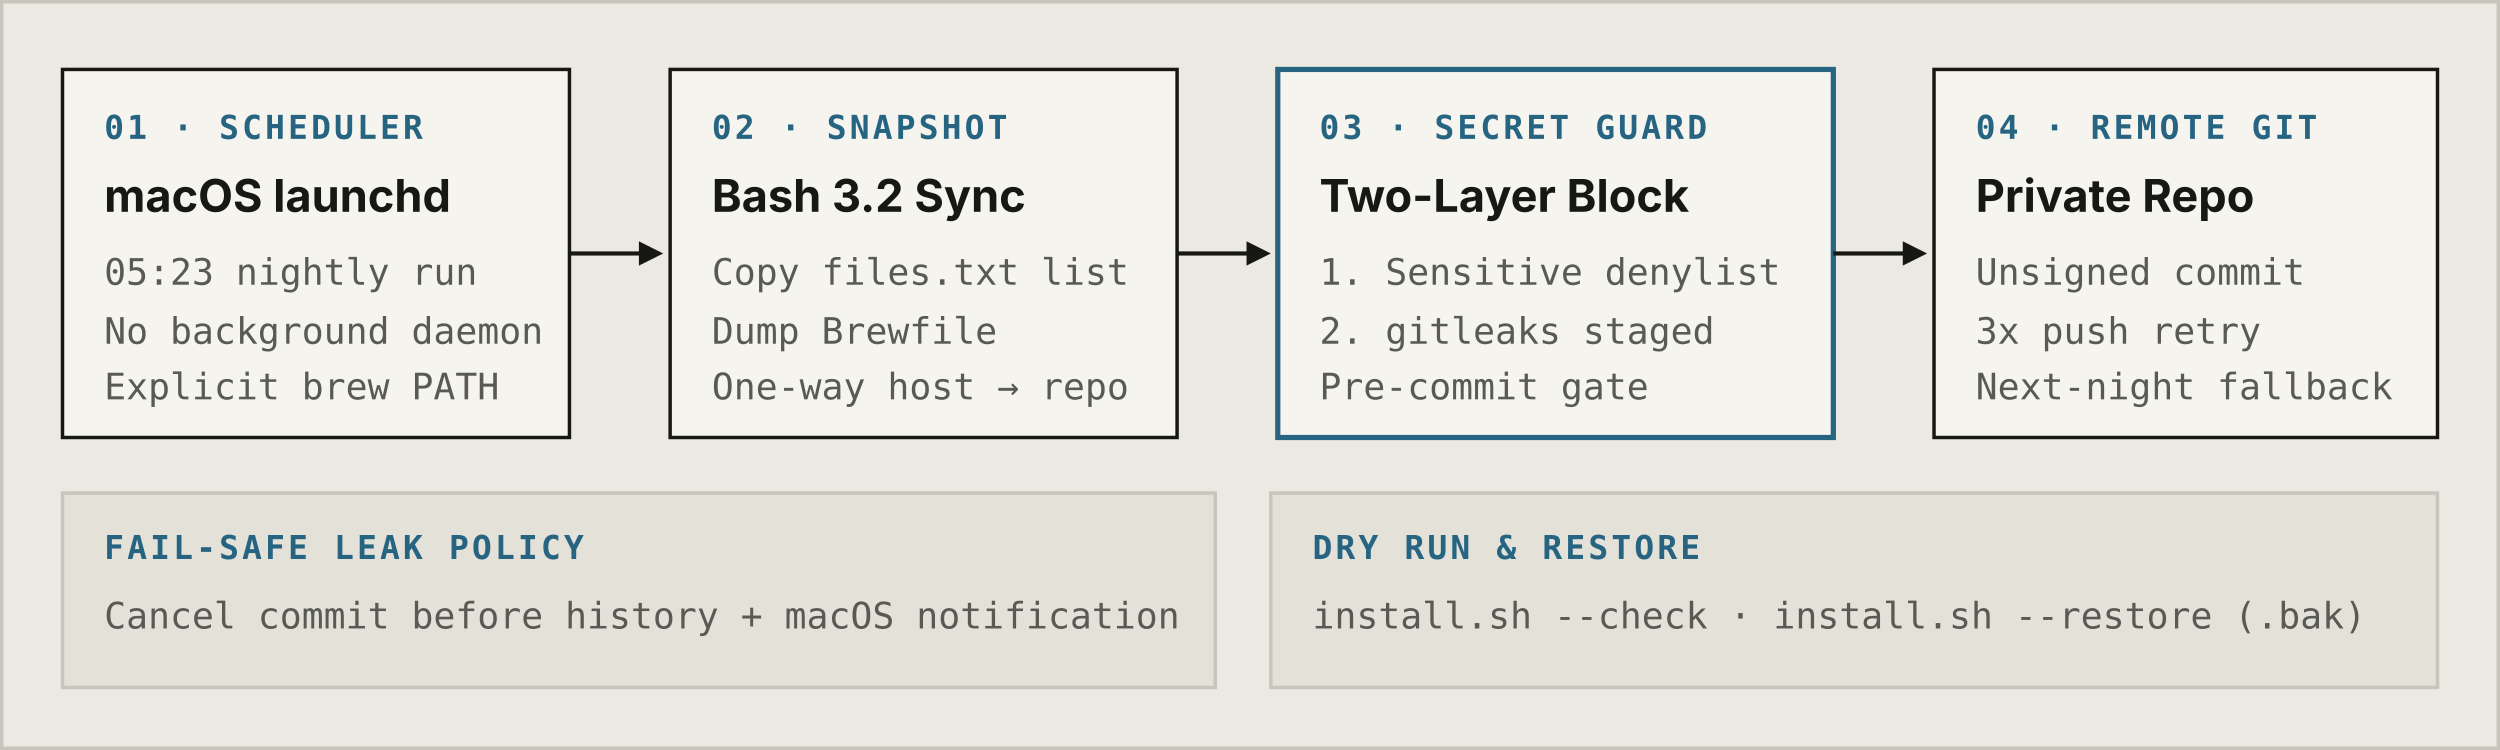
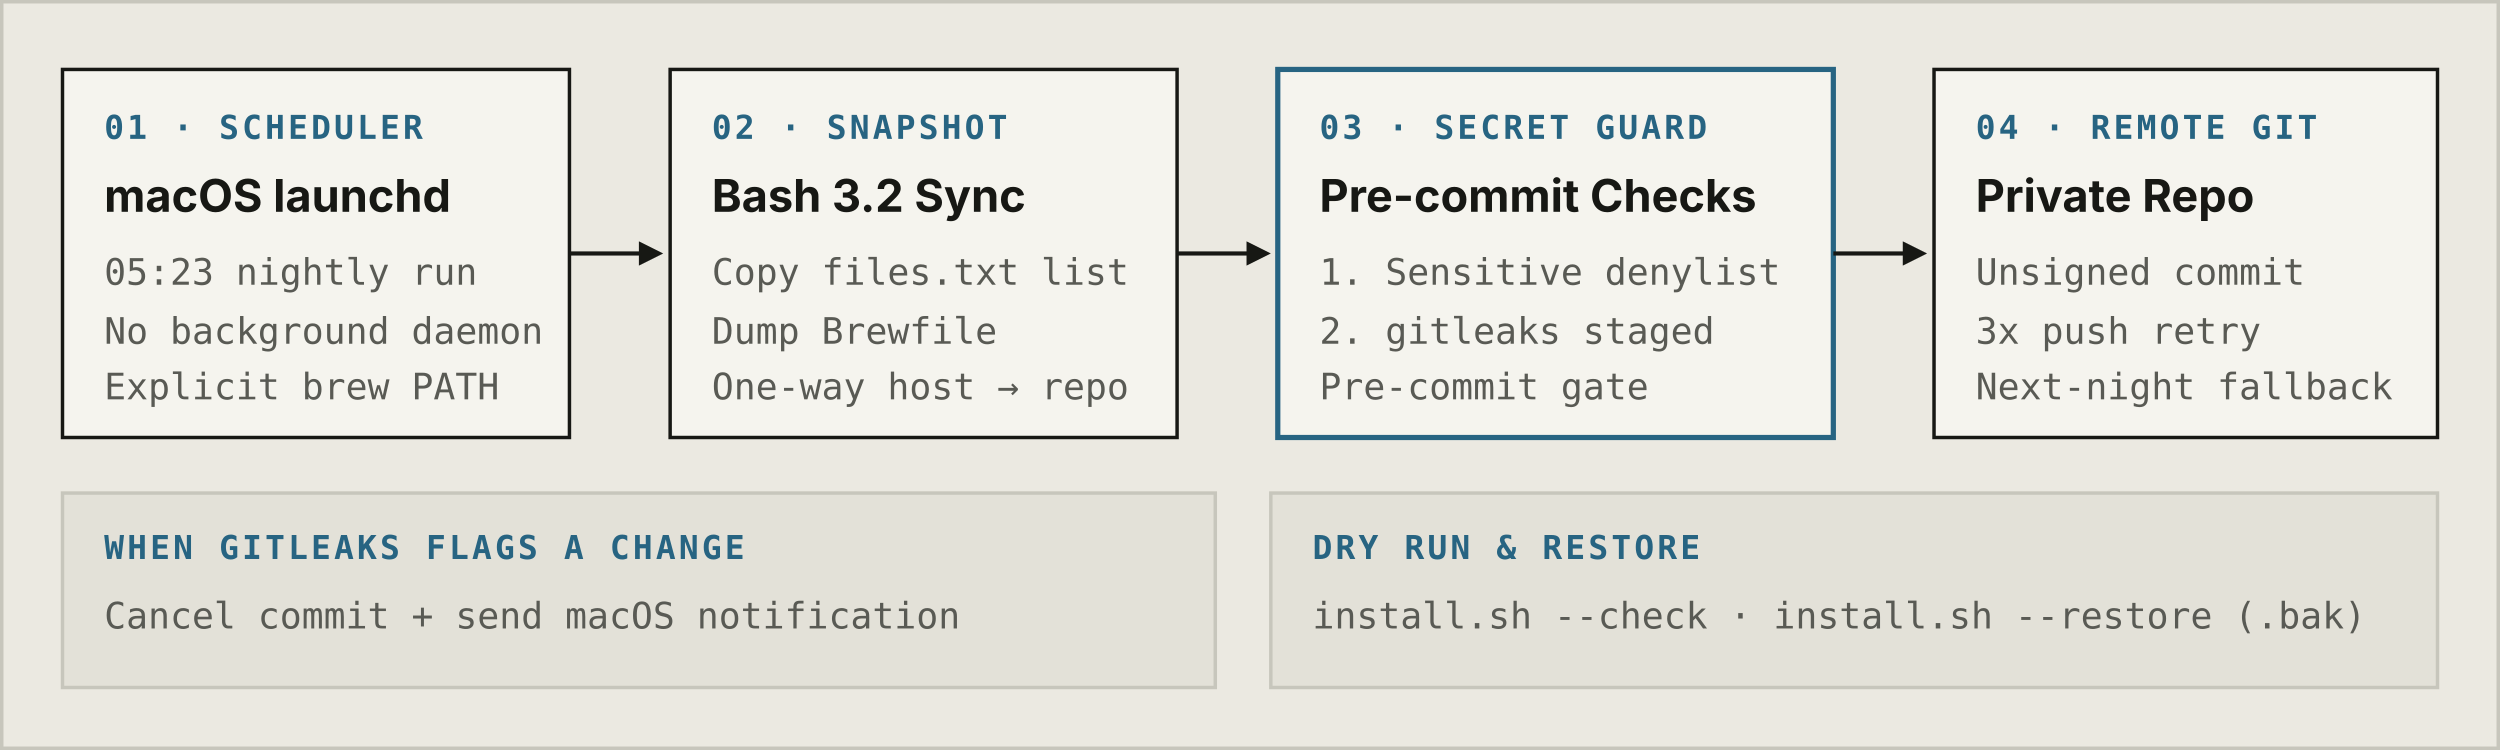
<svg xmlns="http://www.w3.org/2000/svg" viewBox="0 0 720 216" role="img" aria-labelledby="ma-title ma-desc">
  <style>
    .bg { fill: #ebe9e1; stroke: #c7c6bc; stroke-width: 1; }
    .box { fill: #f5f4ee; stroke: #171814; stroke-width: 1; }
    .box-accent { fill: #f5f4ee; stroke: #276482; stroke-width: 1.5; }
    .bar { fill: #e3e1d8; stroke: #c7c6bc; stroke-width: 1; }
    .eyebrow { font: 600 9.5px ui-monospace, SFMono-Regular, Menlo, monospace; fill: #276482; letter-spacing: 0.9px; }
    .title { font: 700 13px -apple-system, BlinkMacSystemFont, "Segoe UI", sans-serif; fill: #171814; }
    .meta { font: 400 10.5px ui-monospace, SFMono-Regular, Menlo, monospace; fill: #595a54; }
    .arrow { stroke: #171814; stroke-width: 1.2; fill: none; }
    .arrow-head { fill: #171814; }
  </style>
  <rect class="bg" x="0.5" y="0.5" width="719" height="215" />
  <rect class="box" x="18" y="20" width="146" height="106" />
  <text class="eyebrow" x="30" y="40">01 · SCHEDULER</text>
  <text class="title" x="30" y="61">macOS launchd</text>
  <text class="meta" x="30" y="82">05:23 nightly run</text>
  <text class="meta" x="30" y="99">No background daemon</text>
  <text class="meta" x="30" y="115">Explicit brew PATH</text>
  <line class="arrow" x1="164" y1="73" x2="186" y2="73" />
  <polygon class="arrow-head" points="191,73 184,69.5 184,76.5" />
  <rect class="box" x="193" y="20" width="146" height="106" />
  <text class="eyebrow" x="205" y="40">02 · SNAPSHOT</text>
  <text class="title" x="205" y="61">Bash 3.2 Sync</text>
  <text class="meta" x="205" y="82">Copy files.txt list</text>
  <text class="meta" x="205" y="99">Dump Brewfile</text>
  <text class="meta" x="205" y="115">One-way host → repo</text>
  <line class="arrow" x1="339" y1="73" x2="361" y2="73" />
  <polygon class="arrow-head" points="366,73 359,69.5 359,76.5" />
  <rect class="box-accent" x="368" y="20" width="160" height="106" />
  <text class="eyebrow" x="380" y="40">03 · SECRET GUARD</text>
-   <text class="title" x="380" y="61">Two-Layer Block</text>
+   <text class="title" x="380" y="61">Pre-commit Checks</text>
  <text class="meta" x="380" y="82">1. Sensitive denylist</text>
  <text class="meta" x="380" y="99">2. gitleaks staged</text>
  <text class="meta" x="380" y="115">Pre-commit gate</text>
  <line class="arrow" x1="528" y1="73" x2="550" y2="73" />
  <polygon class="arrow-head" points="555,73 548,69.5 548,76.5" />
  <rect class="box" x="557" y="20" width="145" height="106" />
  <text class="eyebrow" x="569" y="40">04 · REMOTE GIT</text>
  <text class="title" x="569" y="61">Private Repo</text>
  <text class="meta" x="569" y="82">Unsigned commit</text>
  <text class="meta" x="569" y="99">3x push retry</text>
  <text class="meta" x="569" y="115">Next-night fallback</text>
  <rect class="bar" x="18" y="142" width="332" height="56" />
-   <text class="eyebrow" x="30" y="161">FAIL-SAFE LEAK POLICY</text>
-   <text class="meta" x="30" y="181">Cancel commit before history + macOS notification</text>
+   <text class="eyebrow" x="30" y="161">WHEN GITLEAKS FLAGS A CHANGE</text>
+   <text class="meta" x="30" y="181">Cancel commit + send macOS notification</text>
  <rect class="bar" x="366" y="142" width="336" height="56" />
  <text class="eyebrow" x="378" y="161">DRY RUN &amp; RESTORE</text>
  <text class="meta" x="378" y="181">install.sh --check · install.sh --restore (.bak)</text>
</svg>
